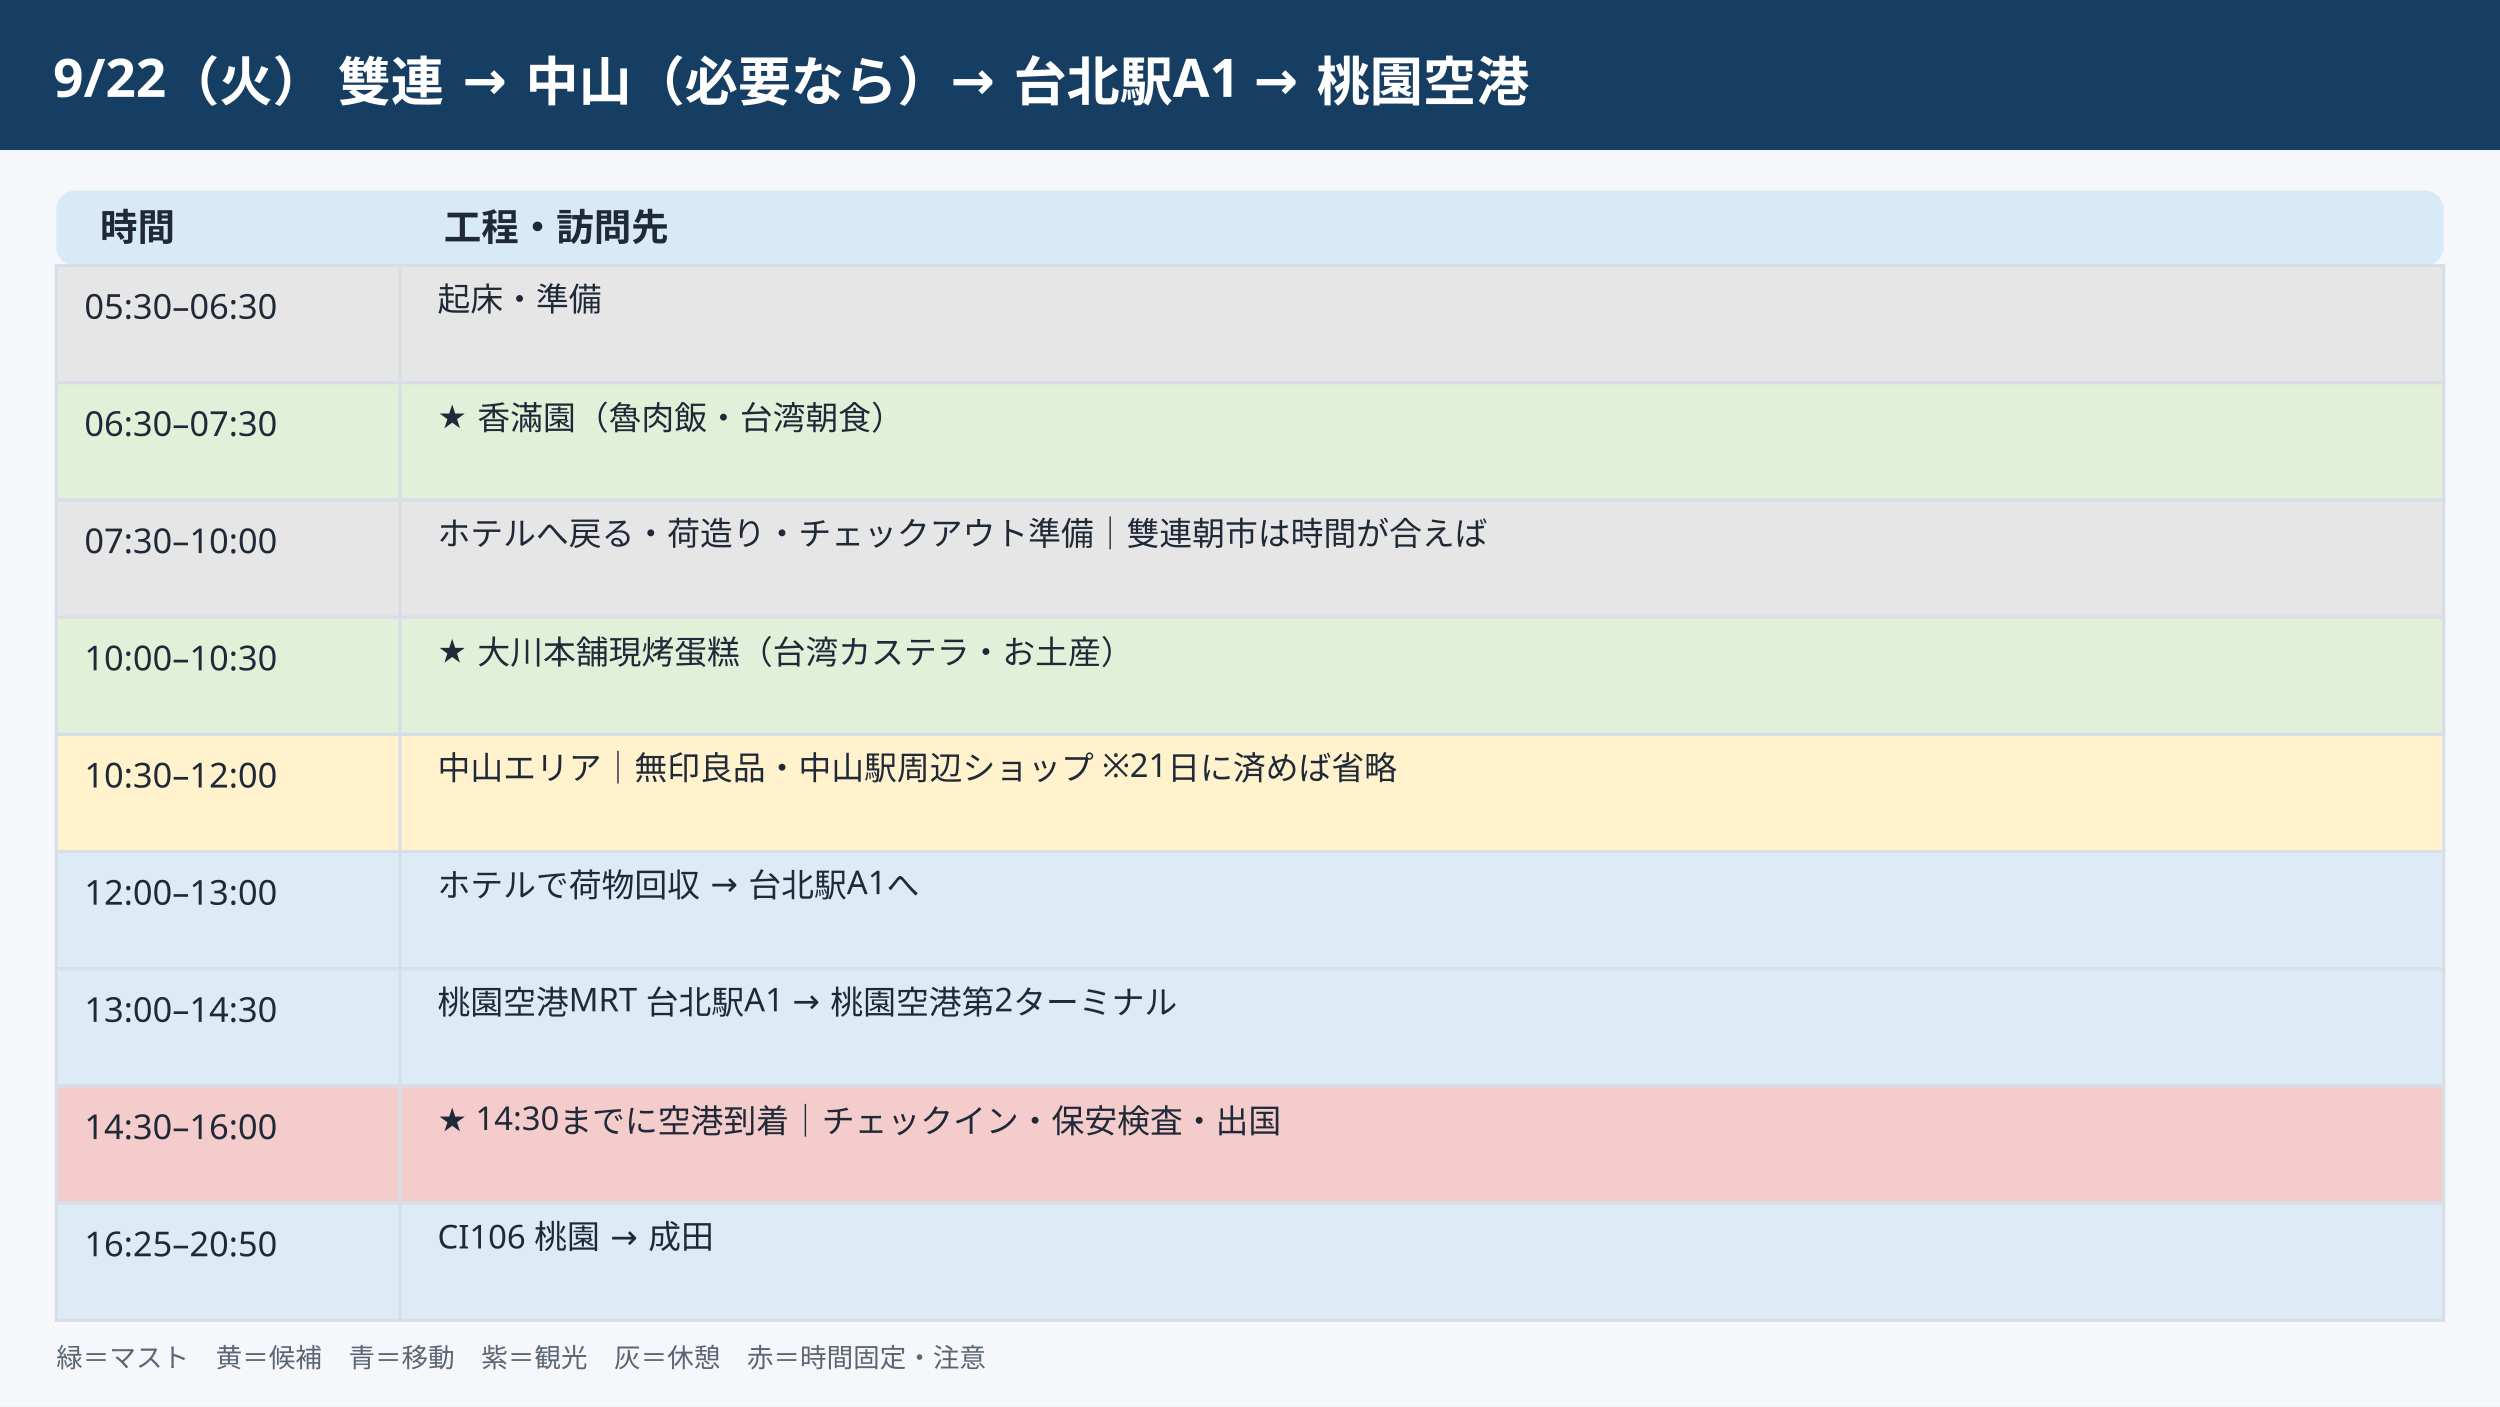
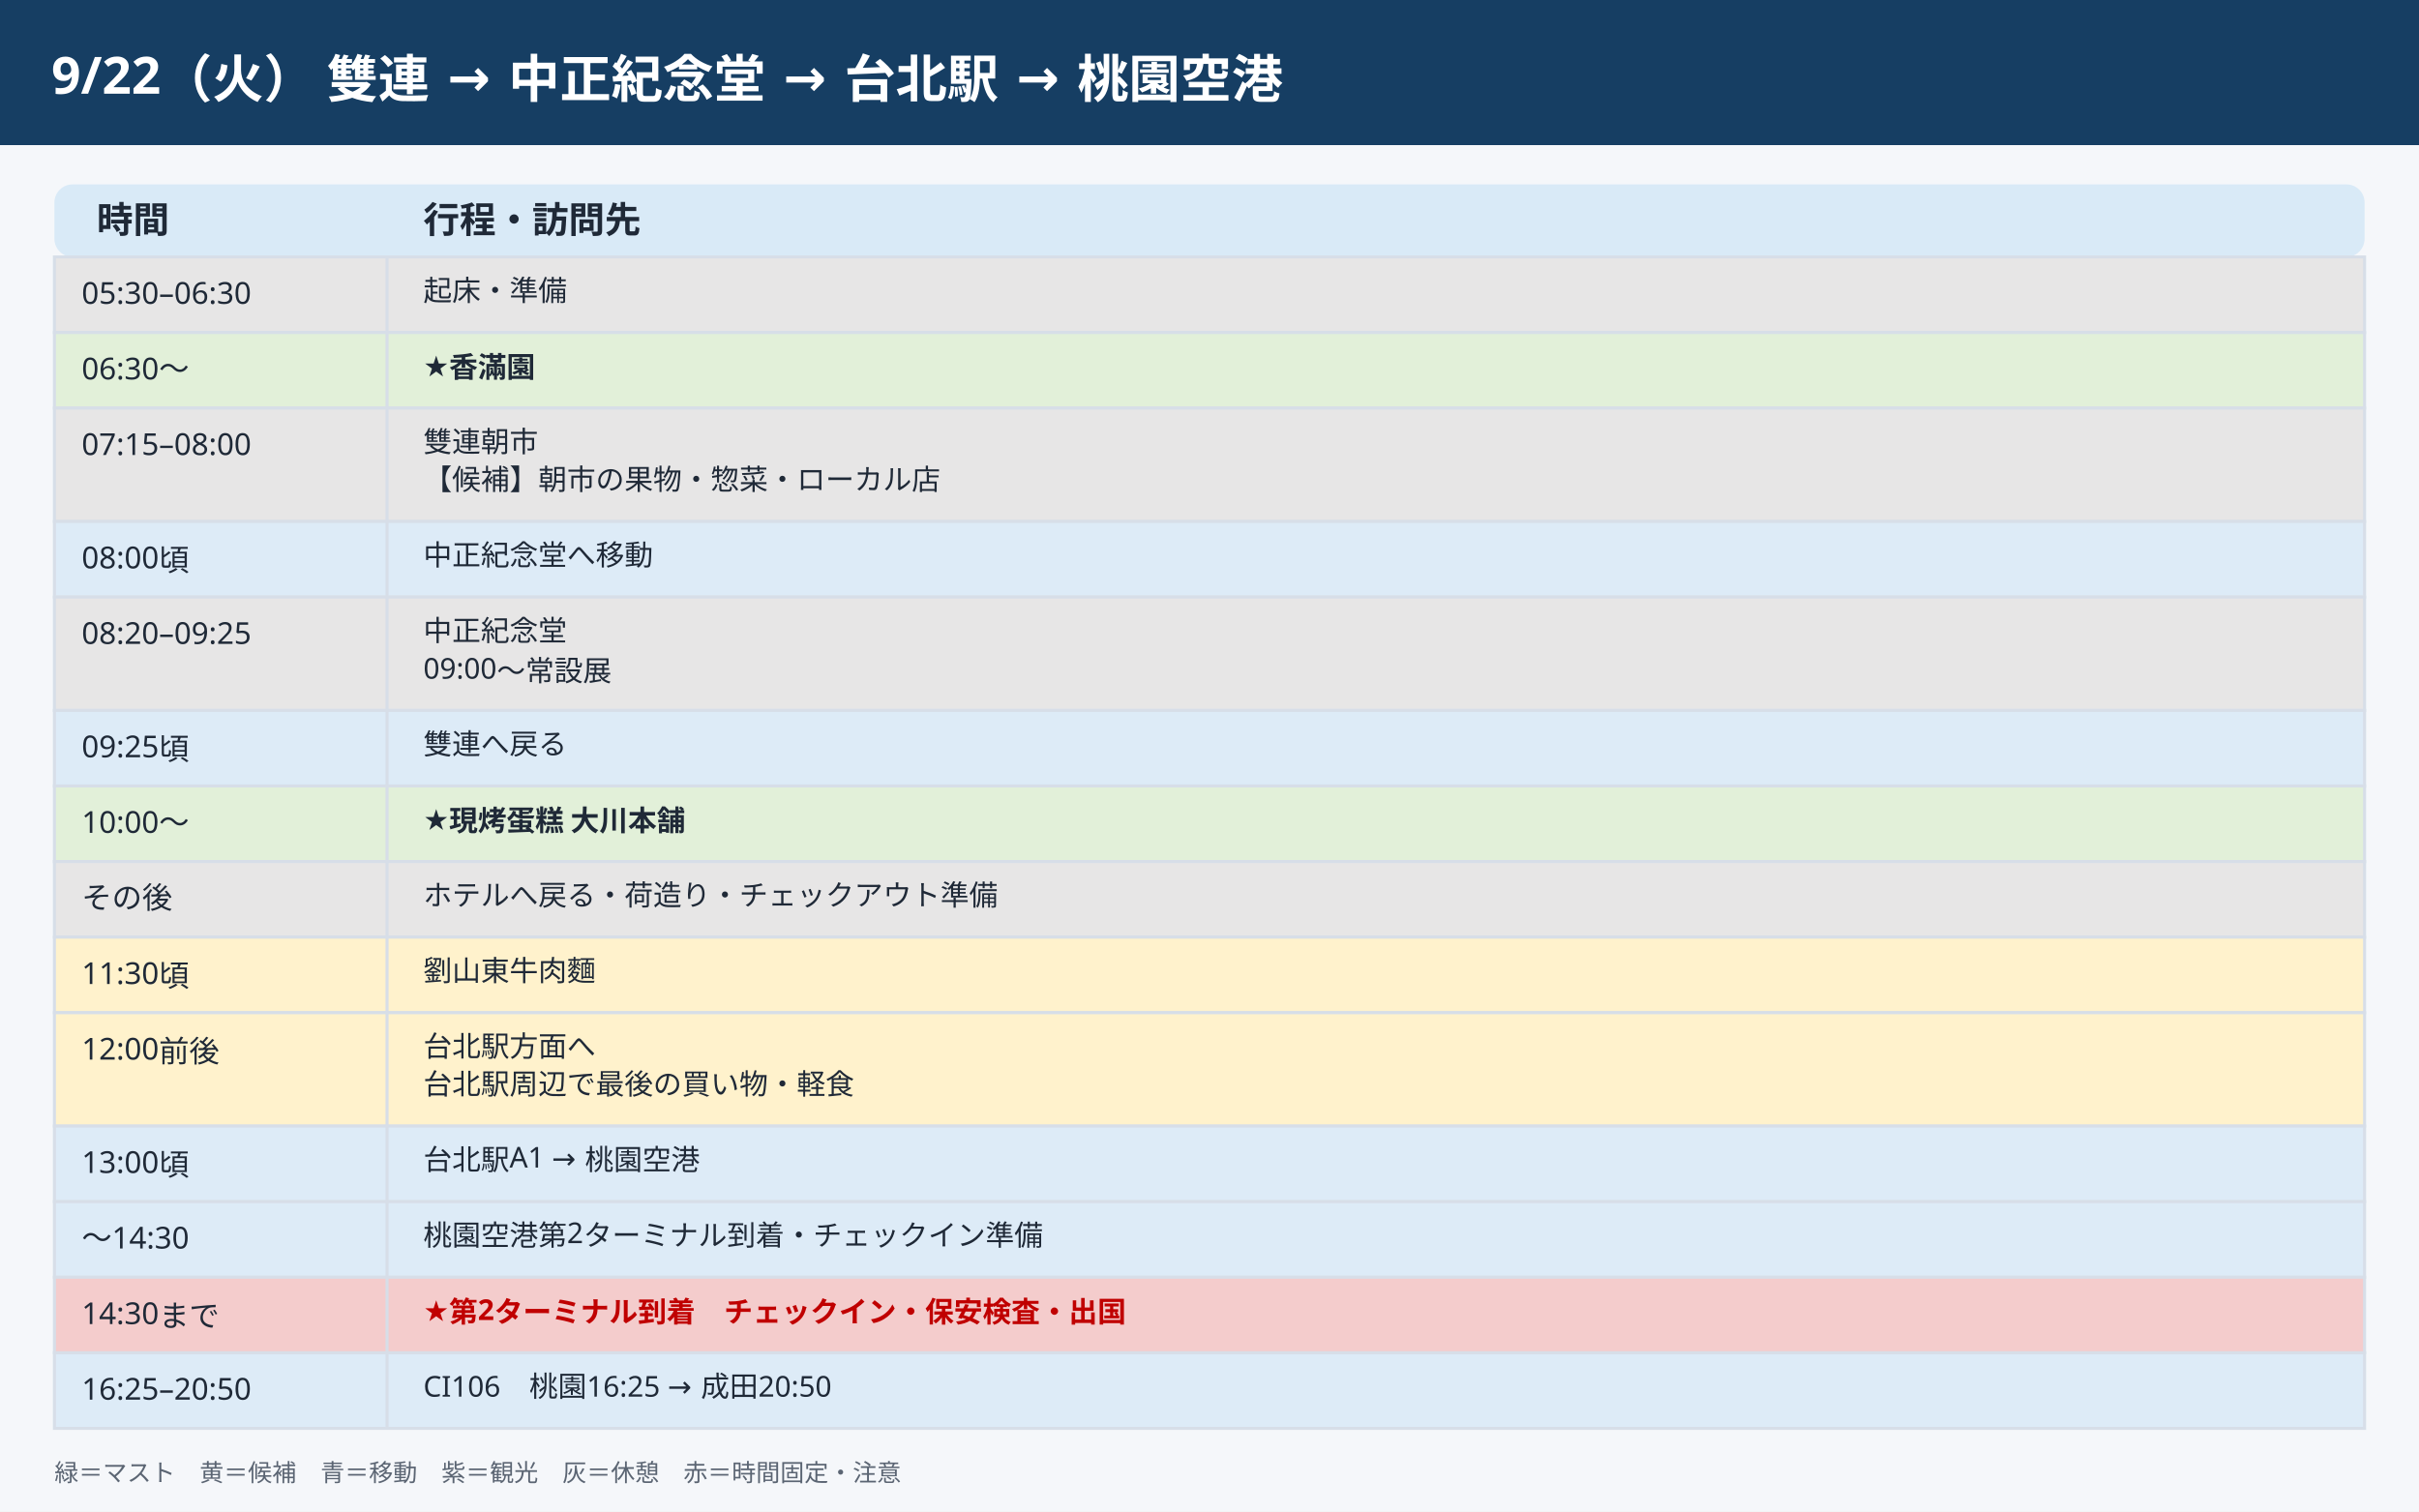
- <svg xmlns="http://www.w3.org/2000/svg" width="1600" height="900" viewBox="0 0 1600 900">
-   <rect width="1600" height="900" fill="#F5F7FA" />
+ <svg xmlns="http://www.w3.org/2000/svg" width="1600" height="1000" viewBox="0 0 1600 1000">
+   <rect width="1600" height="1000" fill="#F5F7FA" />
  <rect width="1600" height="96" fill="#163E63" />
-   <text x="34" y="62" font-family="Noto Sans JP, sans-serif" font-size="34" font-weight="700" fill="#fff">9/22（火） 雙連 → 中山（必要なら）→ 台北駅A1 → 桃園空港</text>
+   <text x="34" y="62" font-family="Noto Sans JP, sans-serif" font-size="34" font-weight="700" fill="#fff">9/22（火） 雙連 → 中正紀念堂 → 台北駅 → 桃園空港</text>
  <rect x="36" y="122" width="1528" height="48" rx="12" fill="#D9EAF7" />
  <text x="64" y="154" font-family="Noto Sans JP, sans-serif" font-size="24" font-weight="700" fill="#1F2937">時間</text>
-   <text x="284" y="154" font-family="Noto Sans JP, sans-serif" font-size="24" font-weight="700" fill="#1F2937">工程・訪問先</text>
-   <rect x="36" y="170" width="1528" height="75" fill="#E7E6E6" stroke="#D7DEE8" stroke-width="2" />
-   <line x1="256" y1="170" x2="256" y2="245" stroke="#D7DEE8" stroke-width="2" />
-   <text x="54" y="204" font-family="Noto Sans JP, sans-serif" font-size="22" fill="#1F2937">05:30–06:30</text>
-   <text x="280" y="199" font-family="Noto Sans JP, sans-serif" font-size="21" fill="#1F2937">起床・準備</text>
-   <rect x="36" y="245" width="1528" height="75" fill="#E2F0D9" stroke="#D7DEE8" stroke-width="2" />
-   <line x1="256" y1="245" x2="256" y2="320" stroke="#D7DEE8" stroke-width="2" />
-   <text x="54" y="279" font-family="Noto Sans JP, sans-serif" font-size="22" fill="#1F2937">06:30–07:30</text>
-   <text x="280" y="274" font-family="Noto Sans JP, sans-serif" font-size="21" fill="#1F2937">★ 香滿園（魯肉飯・台湾朝食）</text>
-   <rect x="36" y="320" width="1528" height="75" fill="#E7E6E6" stroke="#D7DEE8" stroke-width="2" />
-   <line x1="256" y1="320" x2="256" y2="395" stroke="#D7DEE8" stroke-width="2" />
-   <text x="54" y="354" font-family="Noto Sans JP, sans-serif" font-size="22" fill="#1F2937">07:30–10:00</text>
-   <text x="280" y="349" font-family="Noto Sans JP, sans-serif" font-size="21" fill="#1F2937">ホテルへ戻る・荷造り・チェックアウト準備｜雙連朝市は時間が合えば</text>
-   <rect x="36" y="395" width="1528" height="75" fill="#E2F0D9" stroke="#D7DEE8" stroke-width="2" />
+   <text x="280" y="154" font-family="Noto Sans JP, sans-serif" font-size="24" font-weight="700" fill="#1F2937">行程・訪問先</text>
+   <rect x="36" y="170" width="1528" height="50" fill="#E7E6E6" stroke="#D7DEE8" stroke-width="2" />
+   <line x1="256" y1="170" x2="256" y2="220" stroke="#D7DEE8" stroke-width="2" />
+   <text x="54" y="201" font-family="Noto Sans JP, sans-serif" font-size="20" fill="#1F2937">05:30–06:30</text>
+   <text x="280" y="199" font-family="Noto Sans JP, sans-serif" font-size="19" font-weight="400" fill="#1F2937">起床・準備</text>
+   <rect x="36" y="220" width="1528" height="50" fill="#E2F0D9" stroke="#D7DEE8" stroke-width="2" />
+   <line x1="256" y1="220" x2="256" y2="270" stroke="#D7DEE8" stroke-width="2" />
+   <text x="54" y="251" font-family="Noto Sans JP, sans-serif" font-size="20" fill="#1F2937">06:30〜</text>
+   <text x="280" y="249" font-family="Noto Sans JP, sans-serif" font-size="19" font-weight="700" fill="#1F2937">★香滿園</text>
+   <rect x="36" y="270" width="1528" height="75" fill="#E7E6E6" stroke="#D7DEE8" stroke-width="2" />
+   <line x1="256" y1="270" x2="256" y2="345" stroke="#D7DEE8" stroke-width="2" />
+   <text x="54" y="301" font-family="Noto Sans JP, sans-serif" font-size="20" fill="#1F2937">07:15–08:00</text>
+   <text x="280" y="299" font-family="Noto Sans JP, sans-serif" font-size="19" font-weight="400" fill="#1F2937">雙連朝市</text>
+   <text x="280" y="324" font-family="Noto Sans JP, sans-serif" font-size="19" font-weight="400" fill="#1F2937">【候補】朝市の果物・惣菜・ローカル店</text>
+   <rect x="36" y="345" width="1528" height="50" fill="#DDEBF7" stroke="#D7DEE8" stroke-width="2" />
+   <line x1="256" y1="345" x2="256" y2="395" stroke="#D7DEE8" stroke-width="2" />
+   <text x="54" y="376" font-family="Noto Sans JP, sans-serif" font-size="20" fill="#1F2937">08:00頃</text>
+   <text x="280" y="374" font-family="Noto Sans JP, sans-serif" font-size="19" font-weight="400" fill="#1F2937">中正紀念堂へ移動</text>
+   <rect x="36" y="395" width="1528" height="75" fill="#E7E6E6" stroke="#D7DEE8" stroke-width="2" />
  <line x1="256" y1="395" x2="256" y2="470" stroke="#D7DEE8" stroke-width="2" />
-   <text x="54" y="429" font-family="Noto Sans JP, sans-serif" font-size="22" fill="#1F2937">10:00–10:30</text>
-   <text x="280" y="424" font-family="Noto Sans JP, sans-serif" font-size="21" fill="#1F2937">★ 大川本舗現烤蛋糕（台湾カステラ・お土産）</text>
-   <rect x="36" y="470" width="1528" height="75" fill="#FFF2CC" stroke="#D7DEE8" stroke-width="2" />
-   <line x1="256" y1="470" x2="256" y2="545" stroke="#D7DEE8" stroke-width="2" />
-   <text x="54" y="504" font-family="Noto Sans JP, sans-serif" font-size="22" fill="#1F2937">10:30–12:00</text>
-   <text x="280" y="499" font-family="Noto Sans JP, sans-serif" font-size="21" fill="#1F2937">中山エリア｜無印良品・中山駅周辺ショップ ※21日に済めば省略</text>
-   <rect x="36" y="545" width="1528" height="75" fill="#DDEBF7" stroke="#D7DEE8" stroke-width="2" />
-   <line x1="256" y1="545" x2="256" y2="620" stroke="#D7DEE8" stroke-width="2" />
-   <text x="54" y="579" font-family="Noto Sans JP, sans-serif" font-size="22" fill="#1F2937">12:00–13:00</text>
-   <text x="280" y="574" font-family="Noto Sans JP, sans-serif" font-size="21" fill="#1F2937">ホテルで荷物回収 → 台北駅A1へ</text>
-   <rect x="36" y="620" width="1528" height="75" fill="#DDEBF7" stroke="#D7DEE8" stroke-width="2" />
-   <line x1="256" y1="620" x2="256" y2="695" stroke="#D7DEE8" stroke-width="2" />
-   <text x="54" y="654" font-family="Noto Sans JP, sans-serif" font-size="22" fill="#1F2937">13:00–14:30</text>
-   <text x="280" y="649" font-family="Noto Sans JP, sans-serif" font-size="21" fill="#1F2937">桃園空港MRT 台北駅A1 → 桃園空港第2ターミナル</text>
-   <rect x="36" y="695" width="1528" height="75" fill="#F4CCCC" stroke="#D7DEE8" stroke-width="2" />
-   <line x1="256" y1="695" x2="256" y2="770" stroke="#D7DEE8" stroke-width="2" />
-   <text x="54" y="729" font-family="Noto Sans JP, sans-serif" font-size="22" fill="#1F2937">14:30–16:00</text>
-   <text x="280" y="724" font-family="Noto Sans JP, sans-serif" font-size="21" fill="#1F2937">★ 14:30までに空港到着｜チェックイン・保安検査・出国</text>
-   <rect x="36" y="770" width="1528" height="75" fill="#DDEBF7" stroke="#D7DEE8" stroke-width="2" />
-   <line x1="256" y1="770" x2="256" y2="845" stroke="#D7DEE8" stroke-width="2" />
-   <text x="54" y="804" font-family="Noto Sans JP, sans-serif" font-size="22" fill="#1F2937">16:25–20:50</text>
-   <text x="280" y="799" font-family="Noto Sans JP, sans-serif" font-size="21" fill="#1F2937">CI106 桃園 → 成田</text>
-   <text x="36" y="875" font-family="Noto Sans JP, sans-serif" font-size="17" fill="#5B6573">緑＝マスト　黄＝候補　青＝移動　紫＝観光　灰＝休憩　赤＝時間固定・注意</text>
+   <text x="54" y="426" font-family="Noto Sans JP, sans-serif" font-size="20" fill="#1F2937">08:20–09:25</text>
+   <text x="280" y="424" font-family="Noto Sans JP, sans-serif" font-size="19" font-weight="400" fill="#1F2937">中正紀念堂</text>
+   <text x="280" y="449" font-family="Noto Sans JP, sans-serif" font-size="19" font-weight="400" fill="#1F2937">09:00〜常設展</text>
+   <rect x="36" y="470" width="1528" height="50" fill="#DDEBF7" stroke="#D7DEE8" stroke-width="2" />
+   <line x1="256" y1="470" x2="256" y2="520" stroke="#D7DEE8" stroke-width="2" />
+   <text x="54" y="501" font-family="Noto Sans JP, sans-serif" font-size="20" fill="#1F2937">09:25頃</text>
+   <text x="280" y="499" font-family="Noto Sans JP, sans-serif" font-size="19" font-weight="400" fill="#1F2937">雙連へ戻る</text>
+   <rect x="36" y="520" width="1528" height="50" fill="#E2F0D9" stroke="#D7DEE8" stroke-width="2" />
+   <line x1="256" y1="520" x2="256" y2="570" stroke="#D7DEE8" stroke-width="2" />
+   <text x="54" y="551" font-family="Noto Sans JP, sans-serif" font-size="20" fill="#1F2937">10:00〜</text>
+   <text x="280" y="549" font-family="Noto Sans JP, sans-serif" font-size="19" font-weight="700" fill="#1F2937">★現烤蛋糕 大川本舗</text>
+   <rect x="36" y="570" width="1528" height="50" fill="#E7E6E6" stroke="#D7DEE8" stroke-width="2" />
+   <line x1="256" y1="570" x2="256" y2="620" stroke="#D7DEE8" stroke-width="2" />
+   <text x="54" y="601" font-family="Noto Sans JP, sans-serif" font-size="20" fill="#1F2937">その後</text>
+   <text x="280" y="599" font-family="Noto Sans JP, sans-serif" font-size="19" font-weight="400" fill="#1F2937">ホテルへ戻る・荷造り・チェックアウト準備</text>
+   <rect x="36" y="620" width="1528" height="50" fill="#FFF2CC" stroke="#D7DEE8" stroke-width="2" />
+   <line x1="256" y1="620" x2="256" y2="670" stroke="#D7DEE8" stroke-width="2" />
+   <text x="54" y="651" font-family="Noto Sans JP, sans-serif" font-size="20" fill="#1F2937">11:30頃</text>
+   <text x="280" y="649" font-family="Noto Sans JP, sans-serif" font-size="19" font-weight="400" fill="#1F2937">劉山東牛肉麵</text>
+   <rect x="36" y="670" width="1528" height="75" fill="#FFF2CC" stroke="#D7DEE8" stroke-width="2" />
+   <line x1="256" y1="670" x2="256" y2="745" stroke="#D7DEE8" stroke-width="2" />
+   <text x="54" y="701" font-family="Noto Sans JP, sans-serif" font-size="20" fill="#1F2937">12:00前後</text>
+   <text x="280" y="699" font-family="Noto Sans JP, sans-serif" font-size="19" font-weight="400" fill="#1F2937">台北駅方面へ</text>
+   <text x="280" y="724" font-family="Noto Sans JP, sans-serif" font-size="19" font-weight="400" fill="#1F2937">台北駅周辺で最後の買い物・軽食</text>
+   <rect x="36" y="745" width="1528" height="50" fill="#DDEBF7" stroke="#D7DEE8" stroke-width="2" />
+   <line x1="256" y1="745" x2="256" y2="795" stroke="#D7DEE8" stroke-width="2" />
+   <text x="54" y="776" font-family="Noto Sans JP, sans-serif" font-size="20" fill="#1F2937">13:00頃</text>
+   <text x="280" y="774" font-family="Noto Sans JP, sans-serif" font-size="19" font-weight="400" fill="#1F2937">台北駅A1 → 桃園空港</text>
+   <rect x="36" y="795" width="1528" height="50" fill="#DDEBF7" stroke="#D7DEE8" stroke-width="2" />
+   <line x1="256" y1="795" x2="256" y2="845" stroke="#D7DEE8" stroke-width="2" />
+   <text x="54" y="826" font-family="Noto Sans JP, sans-serif" font-size="20" fill="#1F2937">〜14:30</text>
+   <text x="280" y="824" font-family="Noto Sans JP, sans-serif" font-size="19" font-weight="400" fill="#1F2937">桃園空港第2ターミナル到着・チェックイン準備</text>
+   <rect x="36" y="845" width="1528" height="50" fill="#F4CCCC" stroke="#D7DEE8" stroke-width="2" />
+   <line x1="256" y1="845" x2="256" y2="895" stroke="#D7DEE8" stroke-width="2" />
+   <text x="54" y="876" font-family="Noto Sans JP, sans-serif" font-size="20" fill="#1F2937">14:30まで</text>
+   <text x="280" y="874" font-family="Noto Sans JP, sans-serif" font-size="19" font-weight="700" fill="#C00000">★第2ターミナル到着　チェックイン・保安検査・出国</text>
+   <rect x="36" y="895" width="1528" height="50" fill="#DDEBF7" stroke="#D7DEE8" stroke-width="2" />
+   <line x1="256" y1="895" x2="256" y2="945" stroke="#D7DEE8" stroke-width="2" />
+   <text x="54" y="926" font-family="Noto Sans JP, sans-serif" font-size="20" fill="#1F2937">16:25–20:50</text>
+   <text x="280" y="924" font-family="Noto Sans JP, sans-serif" font-size="19" font-weight="400" fill="#1F2937">CI106　桃園16:25 → 成田20:50</text>
+   <text x="36" y="980" font-family="Noto Sans JP, sans-serif" font-size="16" fill="#5B6573">緑＝マスト　黄＝候補　青＝移動　紫＝観光　灰＝休憩　赤＝時間固定・注意</text>
</svg>
